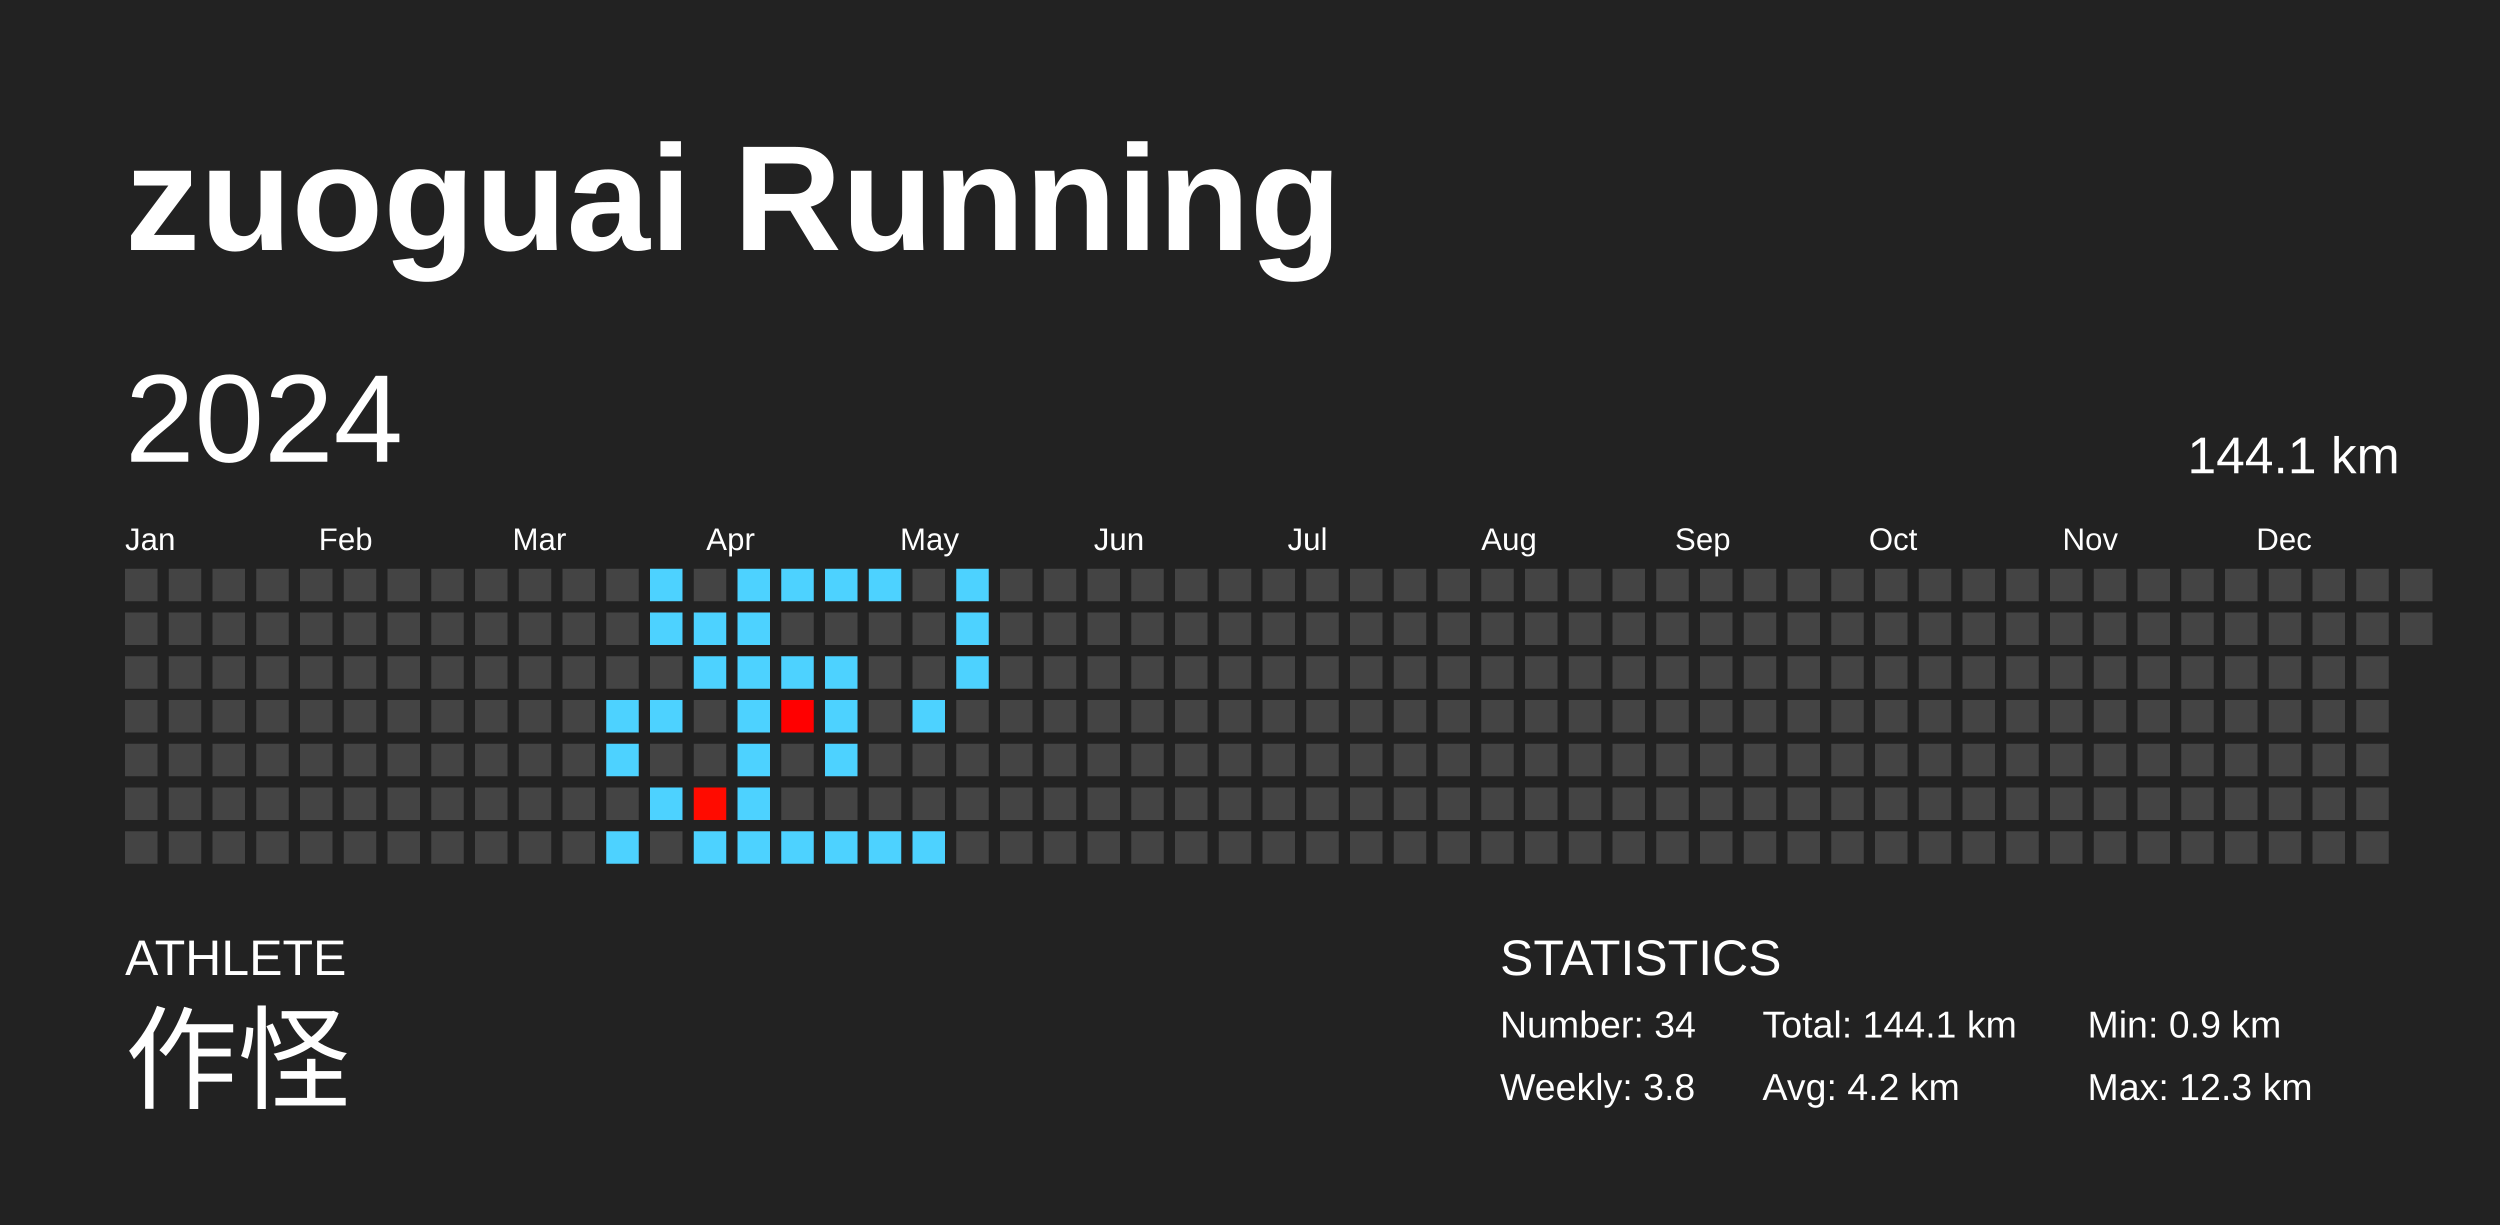
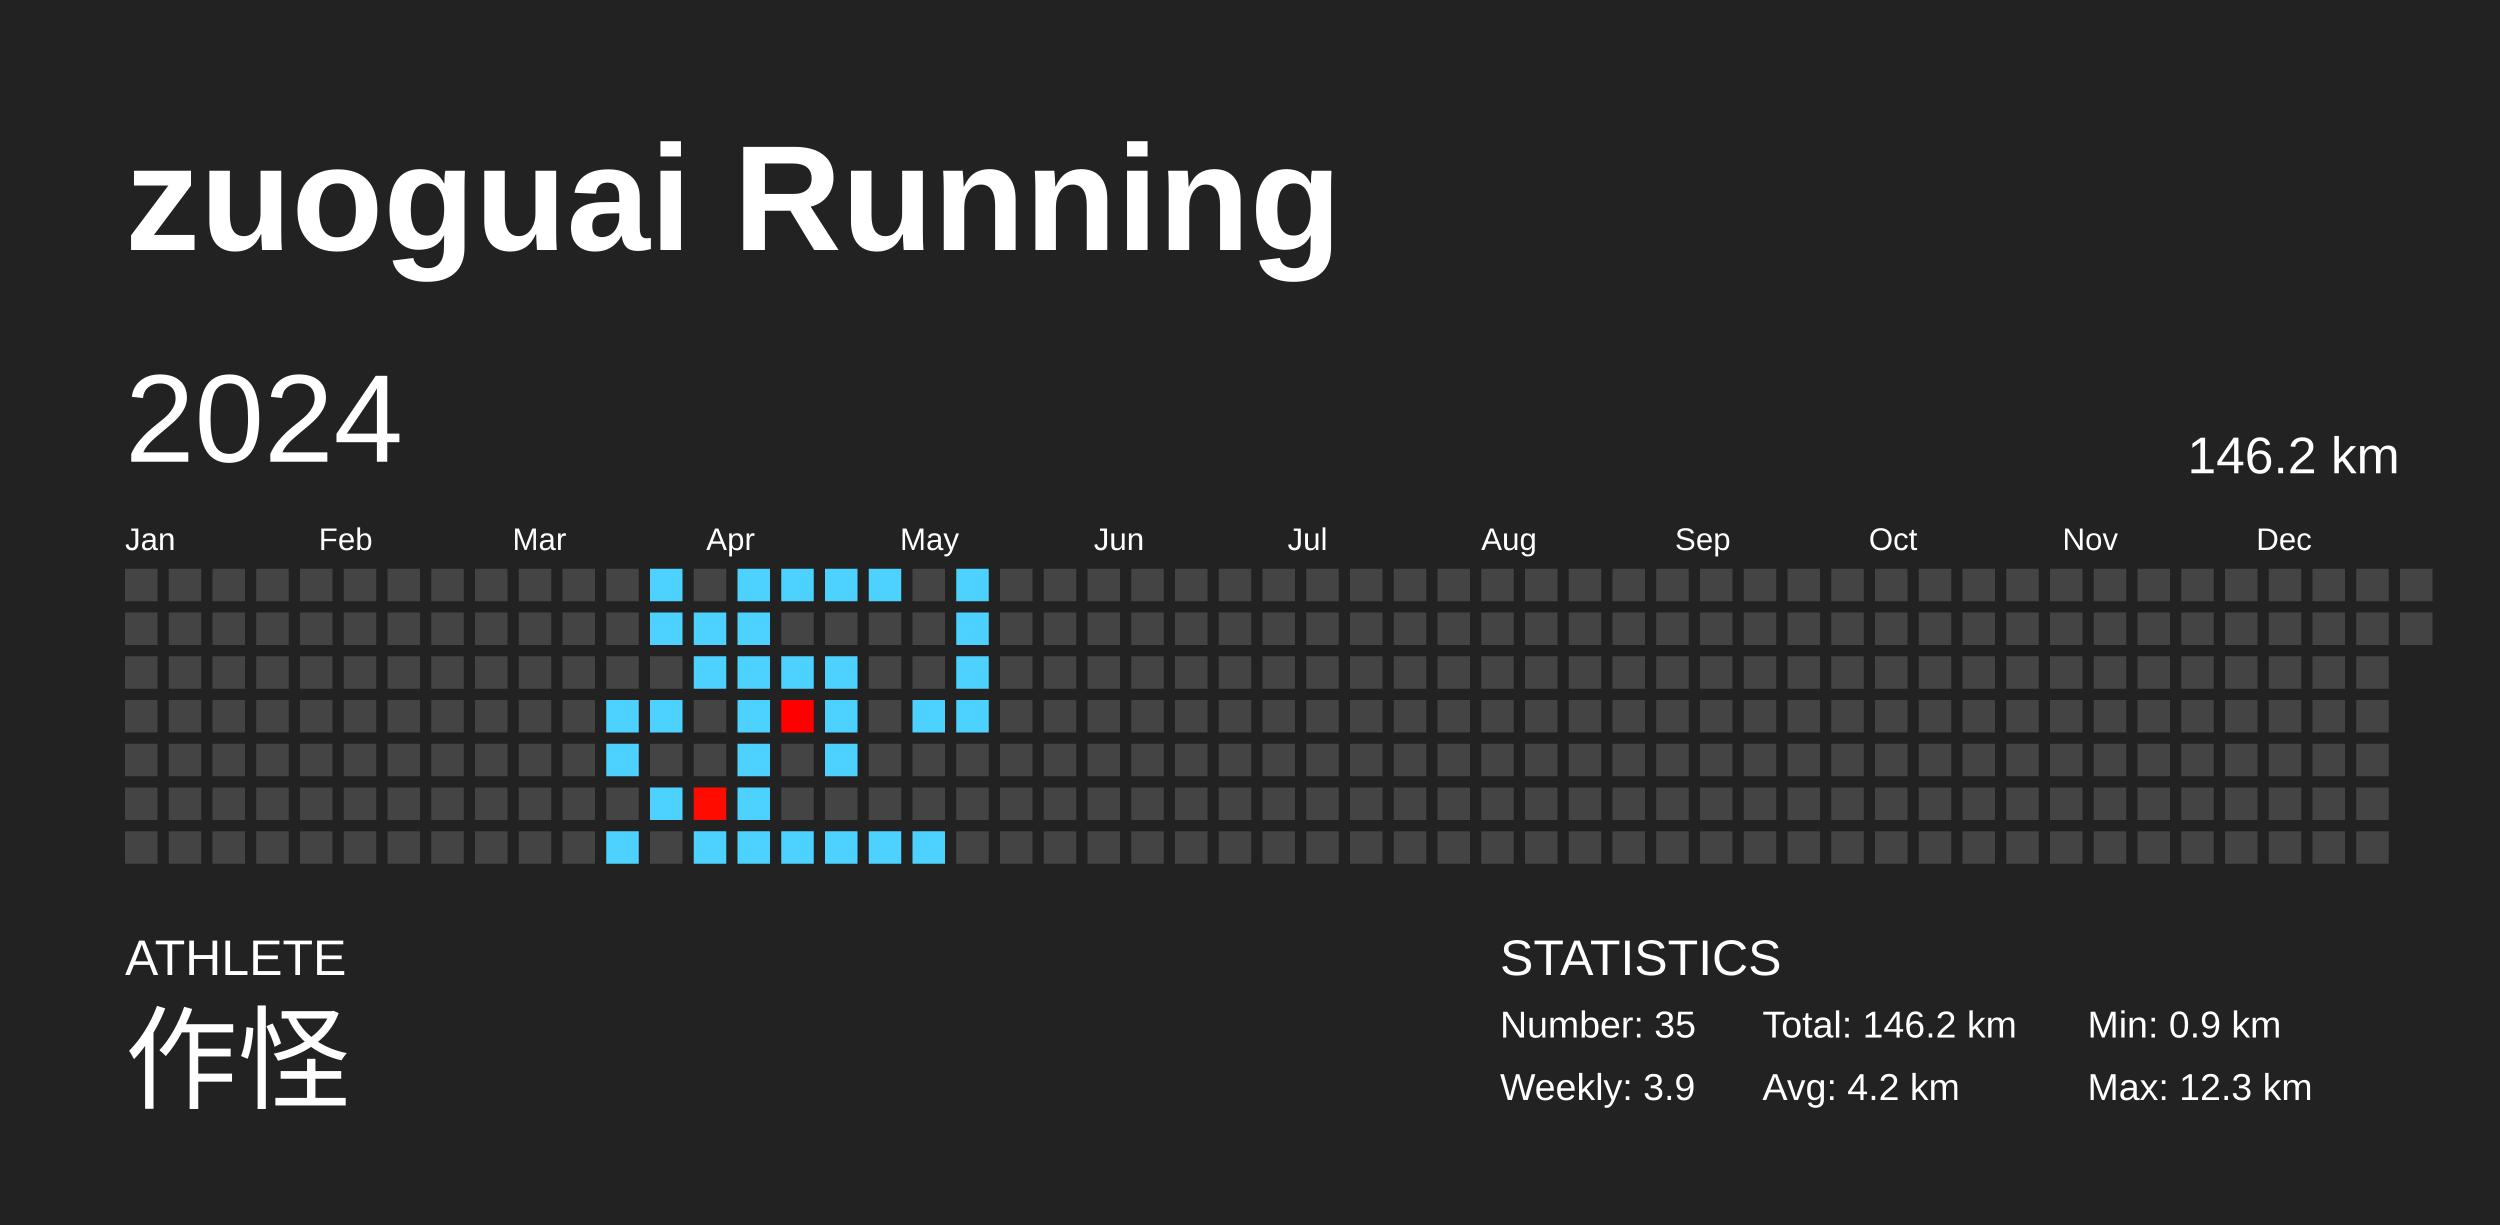
<svg xmlns="http://www.w3.org/2000/svg" baseProfile="full" height="98mm" version="1.1" viewBox="0,0,200,98" width="200mm">
  <defs />
  <rect fill="#222222" height="98" width="200" x="0" y="0" />
  <text fill="#FFFFFF" style="font-size:12px; font-family:Arial; font-weight:bold;" x="10" y="20">zuoguai Running</text>
  <text fill="#FFFFFF" style="font-size:4px; font-family:Arial" x="10" y="78">ATHLETE</text>
  <text fill="#FFFFFF" style="font-size:9px; font-family:Arial" x="10" y="88">作怪</text>
  <text fill="#FFFFFF" style="font-size:4px; font-family:Arial" x="120" y="78">STATISTICS</text>
-   <text fill="#FFFFFF" style="font-size:3px; font-family:Arial" x="120" y="83">Number: 34</text>
-   <text fill="#FFFFFF" style="font-size:3px; font-family:Arial" x="120" y="88">Weekly: 3.8</text>
-   <text fill="#FFFFFF" style="font-size:3px; font-family:Arial" x="141" y="83">Total: 144.1 km</text>
+   <text fill="#FFFFFF" style="font-size:3px; font-family:Arial" x="120" y="83">Number: 35</text>
+   <text fill="#FFFFFF" style="font-size:3px; font-family:Arial" x="120" y="88">Weekly: 3.9</text>
+   <text fill="#FFFFFF" style="font-size:3px; font-family:Arial" x="141" y="83">Total: 146.2 km</text>
  <text fill="#FFFFFF" style="font-size:3px; font-family:Arial" x="141" y="88">Avg: 4.2 km</text>
  <text fill="#FFFFFF" style="font-size:3px; font-family:Arial" x="167" y="83">Min: 0.9 km</text>
  <text fill="#FFFFFF" style="font-size:3px; font-family:Arial" x="167" y="88">Max: 12.3 km</text>
  <text dominant-baseline="hanging" fill="#FFFFFF" style="font-size:10.0px; font-family:Arial;" x="10" y="30">2024</text>
-   <text dominant-baseline="hanging" fill="#FFFFFF" style="font-size:4.125px; font-family:Arial;" x="175" y="35">144.1 km</text>
+   <text dominant-baseline="hanging" fill="#FFFFFF" style="font-size:4.125px; font-family:Arial;" x="175" y="35">146.2 km</text>
  <text fill="#FFFFFF" style="font-size:2.5px; font-family:Arial" x="10.0" y="44">Jan</text>
  <text fill="#FFFFFF" style="font-size:2.5px; font-family:Arial" x="25.5" y="44">Feb</text>
  <text fill="#FFFFFF" style="font-size:2.5px; font-family:Arial" x="41.0" y="44">Mar</text>
  <text fill="#FFFFFF" style="font-size:2.5px; font-family:Arial" x="56.5" y="44">Apr</text>
  <text fill="#FFFFFF" style="font-size:2.5px; font-family:Arial" x="72.0" y="44">May</text>
  <text fill="#FFFFFF" style="font-size:2.5px; font-family:Arial" x="87.5" y="44">Jun</text>
  <text fill="#FFFFFF" style="font-size:2.5px; font-family:Arial" x="103.0" y="44">Jul</text>
  <text fill="#FFFFFF" style="font-size:2.5px; font-family:Arial" x="118.5" y="44">Aug</text>
  <text fill="#FFFFFF" style="font-size:2.5px; font-family:Arial" x="134.0" y="44">Sep</text>
  <text fill="#FFFFFF" style="font-size:2.5px; font-family:Arial" x="149.5" y="44">Oct</text>
  <text fill="#FFFFFF" style="font-size:2.5px; font-family:Arial" x="165.0" y="44">Nov</text>
  <text fill="#FFFFFF" style="font-size:2.5px; font-family:Arial" x="180.5" y="44">Dec</text>
  <rect fill="#444444" height="2.6" width="2.6" x="10.0" y="45.5" />
  <rect fill="#444444" height="2.6" width="2.6" x="10.0" y="49.0" />
  <rect fill="#444444" height="2.6" width="2.6" x="10.0" y="52.5" />
  <rect fill="#444444" height="2.6" width="2.6" x="10.0" y="56.0" />
  <rect fill="#444444" height="2.6" width="2.6" x="10.0" y="59.5" />
  <rect fill="#444444" height="2.6" width="2.6" x="10.0" y="63.0" />
  <rect fill="#444444" height="2.6" width="2.6" x="10.0" y="66.5" />
  <rect fill="#444444" height="2.6" width="2.6" x="13.5" y="45.5" />
  <rect fill="#444444" height="2.6" width="2.6" x="13.5" y="49.0" />
  <rect fill="#444444" height="2.6" width="2.6" x="13.5" y="52.5" />
  <rect fill="#444444" height="2.6" width="2.6" x="13.5" y="56.0" />
  <rect fill="#444444" height="2.6" width="2.6" x="13.5" y="59.5" />
  <rect fill="#444444" height="2.6" width="2.6" x="13.5" y="63.0" />
  <rect fill="#444444" height="2.6" width="2.6" x="13.5" y="66.5" />
  <rect fill="#444444" height="2.6" width="2.6" x="17.0" y="45.5" />
  <rect fill="#444444" height="2.6" width="2.6" x="17.0" y="49.0" />
  <rect fill="#444444" height="2.6" width="2.6" x="17.0" y="52.5" />
  <rect fill="#444444" height="2.6" width="2.6" x="17.0" y="56.0" />
  <rect fill="#444444" height="2.6" width="2.6" x="17.0" y="59.5" />
  <rect fill="#444444" height="2.6" width="2.6" x="17.0" y="63.0" />
  <rect fill="#444444" height="2.6" width="2.6" x="17.0" y="66.5" />
  <rect fill="#444444" height="2.6" width="2.6" x="20.5" y="45.5" />
  <rect fill="#444444" height="2.6" width="2.6" x="20.5" y="49.0" />
  <rect fill="#444444" height="2.6" width="2.6" x="20.5" y="52.5" />
  <rect fill="#444444" height="2.6" width="2.6" x="20.5" y="56.0" />
  <rect fill="#444444" height="2.6" width="2.6" x="20.5" y="59.5" />
  <rect fill="#444444" height="2.6" width="2.6" x="20.5" y="63.0" />
  <rect fill="#444444" height="2.6" width="2.6" x="20.5" y="66.5" />
  <rect fill="#444444" height="2.6" width="2.6" x="24.0" y="45.5" />
  <rect fill="#444444" height="2.6" width="2.6" x="24.0" y="49.0" />
  <rect fill="#444444" height="2.6" width="2.6" x="24.0" y="52.5" />
  <rect fill="#444444" height="2.6" width="2.6" x="24.0" y="56.0" />
  <rect fill="#444444" height="2.6" width="2.6" x="24.0" y="59.5" />
  <rect fill="#444444" height="2.6" width="2.6" x="24.0" y="63.0" />
  <rect fill="#444444" height="2.6" width="2.6" x="24.0" y="66.5" />
  <rect fill="#444444" height="2.6" width="2.6" x="27.5" y="45.5" />
  <rect fill="#444444" height="2.6" width="2.6" x="27.5" y="49.0" />
  <rect fill="#444444" height="2.6" width="2.6" x="27.5" y="52.5" />
  <rect fill="#444444" height="2.6" width="2.6" x="27.5" y="56.0" />
  <rect fill="#444444" height="2.6" width="2.6" x="27.5" y="59.5" />
  <rect fill="#444444" height="2.6" width="2.6" x="27.5" y="63.0" />
  <rect fill="#444444" height="2.6" width="2.6" x="27.5" y="66.5" />
  <rect fill="#444444" height="2.6" width="2.6" x="31.0" y="45.5" />
  <rect fill="#444444" height="2.6" width="2.6" x="31.0" y="49.0" />
  <rect fill="#444444" height="2.6" width="2.6" x="31.0" y="52.5" />
  <rect fill="#444444" height="2.6" width="2.6" x="31.0" y="56.0" />
  <rect fill="#444444" height="2.6" width="2.6" x="31.0" y="59.5" />
  <rect fill="#444444" height="2.6" width="2.6" x="31.0" y="63.0" />
  <rect fill="#444444" height="2.6" width="2.6" x="31.0" y="66.5" />
  <rect fill="#444444" height="2.6" width="2.6" x="34.5" y="45.5" />
  <rect fill="#444444" height="2.6" width="2.6" x="34.5" y="49.0" />
  <rect fill="#444444" height="2.6" width="2.6" x="34.5" y="52.5" />
  <rect fill="#444444" height="2.6" width="2.6" x="34.5" y="56.0" />
  <rect fill="#444444" height="2.6" width="2.6" x="34.5" y="59.5" />
  <rect fill="#444444" height="2.6" width="2.6" x="34.5" y="63.0" />
  <rect fill="#444444" height="2.6" width="2.6" x="34.5" y="66.5" />
  <rect fill="#444444" height="2.6" width="2.6" x="38.0" y="45.5" />
  <rect fill="#444444" height="2.6" width="2.6" x="38.0" y="49.0" />
  <rect fill="#444444" height="2.6" width="2.6" x="38.0" y="52.5" />
  <rect fill="#444444" height="2.6" width="2.6" x="38.0" y="56.0" />
  <rect fill="#444444" height="2.6" width="2.6" x="38.0" y="59.5" />
  <rect fill="#444444" height="2.6" width="2.6" x="38.0" y="63.0" />
  <rect fill="#444444" height="2.6" width="2.6" x="38.0" y="66.5" />
  <rect fill="#444444" height="2.6" width="2.6" x="41.5" y="45.5" />
  <rect fill="#444444" height="2.6" width="2.6" x="41.5" y="49.0" />
  <rect fill="#444444" height="2.6" width="2.6" x="41.5" y="52.5" />
  <rect fill="#444444" height="2.6" width="2.6" x="41.5" y="56.0" />
  <rect fill="#444444" height="2.6" width="2.6" x="41.5" y="59.5" />
  <rect fill="#444444" height="2.6" width="2.6" x="41.5" y="63.0" />
  <rect fill="#444444" height="2.6" width="2.6" x="41.5" y="66.5" />
  <rect fill="#444444" height="2.6" width="2.6" x="45.0" y="45.5" />
  <rect fill="#444444" height="2.6" width="2.6" x="45.0" y="49.0" />
  <rect fill="#444444" height="2.6" width="2.6" x="45.0" y="52.5" />
  <rect fill="#444444" height="2.6" width="2.6" x="45.0" y="56.0" />
  <rect fill="#444444" height="2.6" width="2.6" x="45.0" y="59.5" />
  <rect fill="#444444" height="2.6" width="2.6" x="45.0" y="63.0" />
  <rect fill="#444444" height="2.6" width="2.6" x="45.0" y="66.5" />
  <rect fill="#444444" height="2.6" width="2.6" x="48.5" y="45.5" />
  <rect fill="#444444" height="2.6" width="2.6" x="48.5" y="49.0" />
  <rect fill="#444444" height="2.6" width="2.6" x="48.5" y="52.5" />
  <rect fill="#4dd2ff" height="2.6" width="2.6" x="48.5" y="56.0" />
  <rect fill="#4dd2ff" height="2.6" width="2.6" x="48.5" y="59.5" />
  <rect fill="#444444" height="2.6" width="2.6" x="48.5" y="63.0" />
  <rect fill="#4dd2ff" height="2.6" width="2.6" x="48.5" y="66.5" />
  <rect fill="#4dd2ff" height="2.6" width="2.6" x="52.0" y="45.5" />
  <rect fill="#4dd2ff" height="2.6" width="2.6" x="52.0" y="49.0" />
  <rect fill="#444444" height="2.6" width="2.6" x="52.0" y="52.5" />
  <rect fill="#4dd2ff" height="2.6" width="2.6" x="52.0" y="56.0" />
  <rect fill="#444444" height="2.6" width="2.6" x="52.0" y="59.5" />
  <rect fill="#4dd2ff" height="2.6" width="2.6" x="52.0" y="63.0" />
  <rect fill="#444444" height="2.6" width="2.6" x="52.0" y="66.5" />
  <rect fill="#444444" height="2.6" width="2.6" x="55.5" y="45.5" />
  <rect fill="#4dd2ff" height="2.6" width="2.6" x="55.5" y="49.0" />
  <rect fill="#4dd2ff" height="2.6" width="2.6" x="55.5" y="52.5" />
  <rect fill="#444444" height="2.6" width="2.6" x="55.5" y="56.0" />
  <rect fill="#444444" height="2.6" width="2.6" x="55.5" y="59.5" />
  <rect fill="#ff0b00" height="2.6" width="2.6" x="55.5" y="63.0" />
  <rect fill="#4dd2ff" height="2.6" width="2.6" x="55.5" y="66.5" />
  <rect fill="#4dd2ff" height="2.6" width="2.6" x="59.0" y="45.5" />
  <rect fill="#4dd2ff" height="2.6" width="2.6" x="59.0" y="49.0" />
  <rect fill="#4dd2ff" height="2.6" width="2.6" x="59.0" y="52.5" />
  <rect fill="#4dd2ff" height="2.6" width="2.6" x="59.0" y="56.0" />
  <rect fill="#4dd2ff" height="2.6" width="2.6" x="59.0" y="59.5" />
  <rect fill="#4dd2ff" height="2.6" width="2.6" x="59.0" y="63.0" />
  <rect fill="#4dd2ff" height="2.6" width="2.6" x="59.0" y="66.5" />
  <rect fill="#4dd2ff" height="2.6" width="2.6" x="62.5" y="45.5" />
  <rect fill="#444444" height="2.6" width="2.6" x="62.5" y="49.0" />
  <rect fill="#4dd2ff" height="2.6" width="2.6" x="62.5" y="52.5" />
  <rect fill="#ff0000" height="2.6" width="2.6" x="62.5" y="56.0" />
  <rect fill="#444444" height="2.6" width="2.6" x="62.5" y="59.5" />
  <rect fill="#444444" height="2.6" width="2.6" x="62.5" y="63.0" />
  <rect fill="#4dd2ff" height="2.6" width="2.6" x="62.5" y="66.5" />
  <rect fill="#4dd2ff" height="2.6" width="2.6" x="66.0" y="45.5" />
  <rect fill="#444444" height="2.6" width="2.6" x="66.0" y="49.0" />
  <rect fill="#4dd2ff" height="2.6" width="2.6" x="66.0" y="52.5" />
  <rect fill="#4dd2ff" height="2.6" width="2.6" x="66.0" y="56.0" />
  <rect fill="#4dd2ff" height="2.6" width="2.6" x="66.0" y="59.5" />
  <rect fill="#444444" height="2.6" width="2.6" x="66.0" y="63.0" />
  <rect fill="#4dd2ff" height="2.6" width="2.6" x="66.0" y="66.5" />
  <rect fill="#4dd2ff" height="2.6" width="2.6" x="69.5" y="45.5" />
  <rect fill="#444444" height="2.6" width="2.6" x="69.5" y="49.0" />
  <rect fill="#444444" height="2.6" width="2.6" x="69.5" y="52.5" />
  <rect fill="#444444" height="2.6" width="2.6" x="69.5" y="56.0" />
  <rect fill="#444444" height="2.6" width="2.6" x="69.5" y="59.5" />
  <rect fill="#444444" height="2.6" width="2.6" x="69.5" y="63.0" />
  <rect fill="#4dd2ff" height="2.6" width="2.6" x="69.5" y="66.5" />
  <rect fill="#444444" height="2.6" width="2.6" x="73.0" y="45.5" />
  <rect fill="#444444" height="2.6" width="2.6" x="73.0" y="49.0" />
  <rect fill="#444444" height="2.6" width="2.6" x="73.0" y="52.5" />
  <rect fill="#4dd2ff" height="2.6" width="2.6" x="73.0" y="56.0" />
  <rect fill="#444444" height="2.6" width="2.6" x="73.0" y="59.5" />
  <rect fill="#444444" height="2.6" width="2.6" x="73.0" y="63.0" />
  <rect fill="#4dd2ff" height="2.6" width="2.6" x="73.0" y="66.5" />
  <rect fill="#4dd2ff" height="2.6" width="2.6" x="76.5" y="45.5" />
  <rect fill="#4dd2ff" height="2.6" width="2.6" x="76.5" y="49.0" />
  <rect fill="#4dd2ff" height="2.6" width="2.6" x="76.5" y="52.5" />
-   <rect fill="#444444" height="2.6" width="2.6" x="76.5" y="56.0" />
+   <rect fill="#4dd2ff" height="2.6" width="2.6" x="76.5" y="56.0" />
  <rect fill="#444444" height="2.6" width="2.6" x="76.5" y="59.5" />
  <rect fill="#444444" height="2.6" width="2.6" x="76.5" y="63.0" />
  <rect fill="#444444" height="2.6" width="2.6" x="76.5" y="66.5" />
  <rect fill="#444444" height="2.6" width="2.6" x="80.0" y="45.5" />
  <rect fill="#444444" height="2.6" width="2.6" x="80.0" y="49.0" />
  <rect fill="#444444" height="2.6" width="2.6" x="80.0" y="52.5" />
  <rect fill="#444444" height="2.6" width="2.6" x="80.0" y="56.0" />
  <rect fill="#444444" height="2.6" width="2.6" x="80.0" y="59.5" />
  <rect fill="#444444" height="2.6" width="2.6" x="80.0" y="63.0" />
  <rect fill="#444444" height="2.6" width="2.6" x="80.0" y="66.5" />
  <rect fill="#444444" height="2.6" width="2.6" x="83.5" y="45.5" />
  <rect fill="#444444" height="2.6" width="2.6" x="83.5" y="49.0" />
  <rect fill="#444444" height="2.6" width="2.6" x="83.5" y="52.5" />
  <rect fill="#444444" height="2.6" width="2.6" x="83.5" y="56.0" />
  <rect fill="#444444" height="2.6" width="2.6" x="83.5" y="59.5" />
  <rect fill="#444444" height="2.6" width="2.6" x="83.5" y="63.0" />
  <rect fill="#444444" height="2.6" width="2.6" x="83.5" y="66.5" />
  <rect fill="#444444" height="2.6" width="2.6" x="87.0" y="45.5" />
  <rect fill="#444444" height="2.6" width="2.6" x="87.0" y="49.0" />
  <rect fill="#444444" height="2.6" width="2.6" x="87.0" y="52.5" />
  <rect fill="#444444" height="2.6" width="2.6" x="87.0" y="56.0" />
  <rect fill="#444444" height="2.6" width="2.6" x="87.0" y="59.5" />
  <rect fill="#444444" height="2.6" width="2.6" x="87.0" y="63.0" />
  <rect fill="#444444" height="2.6" width="2.6" x="87.0" y="66.5" />
  <rect fill="#444444" height="2.6" width="2.6" x="90.5" y="45.5" />
  <rect fill="#444444" height="2.6" width="2.6" x="90.5" y="49.0" />
  <rect fill="#444444" height="2.6" width="2.6" x="90.5" y="52.5" />
  <rect fill="#444444" height="2.6" width="2.6" x="90.5" y="56.0" />
  <rect fill="#444444" height="2.6" width="2.6" x="90.5" y="59.5" />
  <rect fill="#444444" height="2.6" width="2.6" x="90.5" y="63.0" />
  <rect fill="#444444" height="2.6" width="2.6" x="90.5" y="66.5" />
  <rect fill="#444444" height="2.6" width="2.6" x="94.0" y="45.5" />
  <rect fill="#444444" height="2.6" width="2.6" x="94.0" y="49.0" />
  <rect fill="#444444" height="2.6" width="2.6" x="94.0" y="52.5" />
  <rect fill="#444444" height="2.6" width="2.6" x="94.0" y="56.0" />
  <rect fill="#444444" height="2.6" width="2.6" x="94.0" y="59.5" />
  <rect fill="#444444" height="2.6" width="2.6" x="94.0" y="63.0" />
  <rect fill="#444444" height="2.6" width="2.6" x="94.0" y="66.5" />
  <rect fill="#444444" height="2.6" width="2.6" x="97.5" y="45.5" />
  <rect fill="#444444" height="2.6" width="2.6" x="97.5" y="49.0" />
  <rect fill="#444444" height="2.6" width="2.6" x="97.5" y="52.5" />
  <rect fill="#444444" height="2.6" width="2.6" x="97.5" y="56.0" />
  <rect fill="#444444" height="2.6" width="2.6" x="97.5" y="59.5" />
  <rect fill="#444444" height="2.6" width="2.6" x="97.5" y="63.0" />
  <rect fill="#444444" height="2.6" width="2.6" x="97.5" y="66.5" />
  <rect fill="#444444" height="2.6" width="2.6" x="101.0" y="45.5" />
  <rect fill="#444444" height="2.6" width="2.6" x="101.0" y="49.0" />
  <rect fill="#444444" height="2.6" width="2.6" x="101.0" y="52.5" />
  <rect fill="#444444" height="2.6" width="2.6" x="101.0" y="56.0" />
  <rect fill="#444444" height="2.6" width="2.6" x="101.0" y="59.5" />
  <rect fill="#444444" height="2.6" width="2.6" x="101.0" y="63.0" />
  <rect fill="#444444" height="2.6" width="2.6" x="101.0" y="66.5" />
  <rect fill="#444444" height="2.6" width="2.6" x="104.5" y="45.5" />
  <rect fill="#444444" height="2.6" width="2.6" x="104.5" y="49.0" />
  <rect fill="#444444" height="2.6" width="2.6" x="104.5" y="52.5" />
  <rect fill="#444444" height="2.6" width="2.6" x="104.5" y="56.0" />
  <rect fill="#444444" height="2.6" width="2.6" x="104.5" y="59.5" />
  <rect fill="#444444" height="2.6" width="2.6" x="104.5" y="63.0" />
  <rect fill="#444444" height="2.6" width="2.6" x="104.5" y="66.5" />
  <rect fill="#444444" height="2.6" width="2.6" x="108.0" y="45.5" />
  <rect fill="#444444" height="2.6" width="2.6" x="108.0" y="49.0" />
  <rect fill="#444444" height="2.6" width="2.6" x="108.0" y="52.5" />
  <rect fill="#444444" height="2.6" width="2.6" x="108.0" y="56.0" />
  <rect fill="#444444" height="2.6" width="2.6" x="108.0" y="59.5" />
  <rect fill="#444444" height="2.6" width="2.6" x="108.0" y="63.0" />
  <rect fill="#444444" height="2.6" width="2.6" x="108.0" y="66.5" />
  <rect fill="#444444" height="2.6" width="2.6" x="111.5" y="45.5" />
  <rect fill="#444444" height="2.6" width="2.6" x="111.5" y="49.0" />
  <rect fill="#444444" height="2.6" width="2.6" x="111.5" y="52.5" />
  <rect fill="#444444" height="2.6" width="2.6" x="111.5" y="56.0" />
  <rect fill="#444444" height="2.6" width="2.6" x="111.5" y="59.5" />
  <rect fill="#444444" height="2.6" width="2.6" x="111.5" y="63.0" />
  <rect fill="#444444" height="2.6" width="2.6" x="111.5" y="66.5" />
  <rect fill="#444444" height="2.6" width="2.6" x="115.0" y="45.5" />
  <rect fill="#444444" height="2.6" width="2.6" x="115.0" y="49.0" />
  <rect fill="#444444" height="2.6" width="2.6" x="115.0" y="52.5" />
  <rect fill="#444444" height="2.6" width="2.6" x="115.0" y="56.0" />
  <rect fill="#444444" height="2.6" width="2.6" x="115.0" y="59.5" />
  <rect fill="#444444" height="2.6" width="2.6" x="115.0" y="63.0" />
  <rect fill="#444444" height="2.6" width="2.6" x="115.0" y="66.5" />
  <rect fill="#444444" height="2.6" width="2.6" x="118.5" y="45.5" />
  <rect fill="#444444" height="2.6" width="2.6" x="118.5" y="49.0" />
  <rect fill="#444444" height="2.6" width="2.6" x="118.5" y="52.5" />
  <rect fill="#444444" height="2.6" width="2.6" x="118.5" y="56.0" />
  <rect fill="#444444" height="2.6" width="2.6" x="118.5" y="59.5" />
  <rect fill="#444444" height="2.6" width="2.6" x="118.5" y="63.0" />
  <rect fill="#444444" height="2.6" width="2.6" x="118.5" y="66.5" />
  <rect fill="#444444" height="2.6" width="2.6" x="122.0" y="45.5" />
  <rect fill="#444444" height="2.6" width="2.6" x="122.0" y="49.0" />
  <rect fill="#444444" height="2.6" width="2.6" x="122.0" y="52.5" />
  <rect fill="#444444" height="2.6" width="2.6" x="122.0" y="56.0" />
  <rect fill="#444444" height="2.6" width="2.6" x="122.0" y="59.5" />
  <rect fill="#444444" height="2.6" width="2.6" x="122.0" y="63.0" />
  <rect fill="#444444" height="2.6" width="2.6" x="122.0" y="66.5" />
  <rect fill="#444444" height="2.6" width="2.6" x="125.5" y="45.5" />
  <rect fill="#444444" height="2.6" width="2.6" x="125.5" y="49.0" />
  <rect fill="#444444" height="2.6" width="2.6" x="125.5" y="52.5" />
  <rect fill="#444444" height="2.6" width="2.6" x="125.5" y="56.0" />
  <rect fill="#444444" height="2.6" width="2.6" x="125.5" y="59.5" />
  <rect fill="#444444" height="2.6" width="2.6" x="125.5" y="63.0" />
  <rect fill="#444444" height="2.6" width="2.6" x="125.5" y="66.5" />
  <rect fill="#444444" height="2.6" width="2.6" x="129.0" y="45.5" />
  <rect fill="#444444" height="2.6" width="2.6" x="129.0" y="49.0" />
  <rect fill="#444444" height="2.6" width="2.6" x="129.0" y="52.5" />
  <rect fill="#444444" height="2.6" width="2.6" x="129.0" y="56.0" />
  <rect fill="#444444" height="2.6" width="2.6" x="129.0" y="59.5" />
  <rect fill="#444444" height="2.6" width="2.6" x="129.0" y="63.0" />
  <rect fill="#444444" height="2.6" width="2.6" x="129.0" y="66.5" />
  <rect fill="#444444" height="2.6" width="2.6" x="132.5" y="45.5" />
  <rect fill="#444444" height="2.6" width="2.6" x="132.5" y="49.0" />
  <rect fill="#444444" height="2.6" width="2.6" x="132.5" y="52.5" />
  <rect fill="#444444" height="2.6" width="2.6" x="132.5" y="56.0" />
  <rect fill="#444444" height="2.6" width="2.6" x="132.5" y="59.5" />
  <rect fill="#444444" height="2.6" width="2.6" x="132.5" y="63.0" />
  <rect fill="#444444" height="2.6" width="2.6" x="132.5" y="66.5" />
  <rect fill="#444444" height="2.6" width="2.6" x="136.0" y="45.5" />
  <rect fill="#444444" height="2.6" width="2.6" x="136.0" y="49.0" />
  <rect fill="#444444" height="2.6" width="2.6" x="136.0" y="52.5" />
  <rect fill="#444444" height="2.6" width="2.6" x="136.0" y="56.0" />
  <rect fill="#444444" height="2.6" width="2.6" x="136.0" y="59.5" />
  <rect fill="#444444" height="2.6" width="2.6" x="136.0" y="63.0" />
  <rect fill="#444444" height="2.6" width="2.6" x="136.0" y="66.5" />
  <rect fill="#444444" height="2.6" width="2.6" x="139.5" y="45.5" />
  <rect fill="#444444" height="2.6" width="2.6" x="139.5" y="49.0" />
  <rect fill="#444444" height="2.6" width="2.6" x="139.5" y="52.5" />
  <rect fill="#444444" height="2.6" width="2.6" x="139.5" y="56.0" />
  <rect fill="#444444" height="2.6" width="2.6" x="139.5" y="59.5" />
  <rect fill="#444444" height="2.6" width="2.6" x="139.5" y="63.0" />
  <rect fill="#444444" height="2.6" width="2.6" x="139.5" y="66.5" />
  <rect fill="#444444" height="2.6" width="2.6" x="143.0" y="45.5" />
  <rect fill="#444444" height="2.6" width="2.6" x="143.0" y="49.0" />
  <rect fill="#444444" height="2.6" width="2.6" x="143.0" y="52.5" />
  <rect fill="#444444" height="2.6" width="2.6" x="143.0" y="56.0" />
  <rect fill="#444444" height="2.6" width="2.6" x="143.0" y="59.5" />
  <rect fill="#444444" height="2.6" width="2.6" x="143.0" y="63.0" />
  <rect fill="#444444" height="2.6" width="2.6" x="143.0" y="66.5" />
  <rect fill="#444444" height="2.6" width="2.6" x="146.5" y="45.5" />
  <rect fill="#444444" height="2.6" width="2.6" x="146.5" y="49.0" />
  <rect fill="#444444" height="2.6" width="2.6" x="146.5" y="52.5" />
  <rect fill="#444444" height="2.6" width="2.6" x="146.5" y="56.0" />
  <rect fill="#444444" height="2.6" width="2.6" x="146.5" y="59.5" />
  <rect fill="#444444" height="2.6" width="2.6" x="146.5" y="63.0" />
  <rect fill="#444444" height="2.6" width="2.6" x="146.5" y="66.5" />
  <rect fill="#444444" height="2.6" width="2.6" x="150.0" y="45.5" />
  <rect fill="#444444" height="2.6" width="2.6" x="150.0" y="49.0" />
  <rect fill="#444444" height="2.6" width="2.6" x="150.0" y="52.5" />
  <rect fill="#444444" height="2.6" width="2.6" x="150.0" y="56.0" />
  <rect fill="#444444" height="2.6" width="2.6" x="150.0" y="59.5" />
  <rect fill="#444444" height="2.6" width="2.6" x="150.0" y="63.0" />
  <rect fill="#444444" height="2.6" width="2.6" x="150.0" y="66.5" />
  <rect fill="#444444" height="2.6" width="2.6" x="153.5" y="45.5" />
  <rect fill="#444444" height="2.6" width="2.6" x="153.5" y="49.0" />
  <rect fill="#444444" height="2.6" width="2.6" x="153.5" y="52.5" />
  <rect fill="#444444" height="2.6" width="2.6" x="153.5" y="56.0" />
  <rect fill="#444444" height="2.6" width="2.6" x="153.5" y="59.5" />
  <rect fill="#444444" height="2.6" width="2.6" x="153.5" y="63.0" />
  <rect fill="#444444" height="2.6" width="2.6" x="153.5" y="66.5" />
  <rect fill="#444444" height="2.6" width="2.6" x="157.0" y="45.5" />
  <rect fill="#444444" height="2.6" width="2.6" x="157.0" y="49.0" />
  <rect fill="#444444" height="2.6" width="2.6" x="157.0" y="52.5" />
  <rect fill="#444444" height="2.6" width="2.6" x="157.0" y="56.0" />
  <rect fill="#444444" height="2.6" width="2.6" x="157.0" y="59.5" />
  <rect fill="#444444" height="2.6" width="2.6" x="157.0" y="63.0" />
  <rect fill="#444444" height="2.6" width="2.6" x="157.0" y="66.5" />
  <rect fill="#444444" height="2.6" width="2.6" x="160.5" y="45.5" />
  <rect fill="#444444" height="2.6" width="2.6" x="160.5" y="49.0" />
  <rect fill="#444444" height="2.6" width="2.6" x="160.5" y="52.5" />
  <rect fill="#444444" height="2.6" width="2.6" x="160.5" y="56.0" />
  <rect fill="#444444" height="2.6" width="2.6" x="160.5" y="59.5" />
  <rect fill="#444444" height="2.6" width="2.6" x="160.5" y="63.0" />
  <rect fill="#444444" height="2.6" width="2.6" x="160.5" y="66.5" />
  <rect fill="#444444" height="2.6" width="2.6" x="164.0" y="45.5" />
  <rect fill="#444444" height="2.6" width="2.6" x="164.0" y="49.0" />
  <rect fill="#444444" height="2.6" width="2.6" x="164.0" y="52.5" />
  <rect fill="#444444" height="2.6" width="2.6" x="164.0" y="56.0" />
  <rect fill="#444444" height="2.6" width="2.6" x="164.0" y="59.5" />
  <rect fill="#444444" height="2.6" width="2.6" x="164.0" y="63.0" />
  <rect fill="#444444" height="2.6" width="2.6" x="164.0" y="66.5" />
  <rect fill="#444444" height="2.6" width="2.6" x="167.5" y="45.5" />
  <rect fill="#444444" height="2.6" width="2.6" x="167.5" y="49.0" />
  <rect fill="#444444" height="2.6" width="2.6" x="167.5" y="52.5" />
  <rect fill="#444444" height="2.6" width="2.6" x="167.5" y="56.0" />
  <rect fill="#444444" height="2.6" width="2.6" x="167.5" y="59.5" />
  <rect fill="#444444" height="2.6" width="2.6" x="167.5" y="63.0" />
  <rect fill="#444444" height="2.6" width="2.6" x="167.5" y="66.5" />
  <rect fill="#444444" height="2.6" width="2.6" x="171.0" y="45.5" />
  <rect fill="#444444" height="2.6" width="2.6" x="171.0" y="49.0" />
  <rect fill="#444444" height="2.6" width="2.6" x="171.0" y="52.5" />
  <rect fill="#444444" height="2.6" width="2.6" x="171.0" y="56.0" />
  <rect fill="#444444" height="2.6" width="2.6" x="171.0" y="59.5" />
  <rect fill="#444444" height="2.6" width="2.6" x="171.0" y="63.0" />
  <rect fill="#444444" height="2.6" width="2.6" x="171.0" y="66.5" />
  <rect fill="#444444" height="2.6" width="2.6" x="174.5" y="45.5" />
  <rect fill="#444444" height="2.6" width="2.6" x="174.5" y="49.0" />
  <rect fill="#444444" height="2.6" width="2.6" x="174.5" y="52.5" />
  <rect fill="#444444" height="2.6" width="2.6" x="174.5" y="56.0" />
  <rect fill="#444444" height="2.6" width="2.6" x="174.5" y="59.5" />
  <rect fill="#444444" height="2.6" width="2.6" x="174.5" y="63.0" />
  <rect fill="#444444" height="2.6" width="2.6" x="174.5" y="66.5" />
  <rect fill="#444444" height="2.6" width="2.6" x="178.0" y="45.5" />
  <rect fill="#444444" height="2.6" width="2.6" x="178.0" y="49.0" />
  <rect fill="#444444" height="2.6" width="2.6" x="178.0" y="52.5" />
  <rect fill="#444444" height="2.6" width="2.6" x="178.0" y="56.0" />
  <rect fill="#444444" height="2.6" width="2.6" x="178.0" y="59.5" />
  <rect fill="#444444" height="2.6" width="2.6" x="178.0" y="63.0" />
  <rect fill="#444444" height="2.6" width="2.6" x="178.0" y="66.5" />
  <rect fill="#444444" height="2.6" width="2.6" x="181.5" y="45.5" />
  <rect fill="#444444" height="2.6" width="2.6" x="181.5" y="49.0" />
  <rect fill="#444444" height="2.6" width="2.6" x="181.5" y="52.5" />
  <rect fill="#444444" height="2.6" width="2.6" x="181.5" y="56.0" />
  <rect fill="#444444" height="2.6" width="2.6" x="181.5" y="59.5" />
  <rect fill="#444444" height="2.6" width="2.6" x="181.5" y="63.0" />
  <rect fill="#444444" height="2.6" width="2.6" x="181.5" y="66.5" />
  <rect fill="#444444" height="2.6" width="2.6" x="185.0" y="45.5" />
  <rect fill="#444444" height="2.6" width="2.6" x="185.0" y="49.0" />
  <rect fill="#444444" height="2.6" width="2.6" x="185.0" y="52.5" />
  <rect fill="#444444" height="2.6" width="2.6" x="185.0" y="56.0" />
  <rect fill="#444444" height="2.6" width="2.6" x="185.0" y="59.5" />
  <rect fill="#444444" height="2.6" width="2.6" x="185.0" y="63.0" />
  <rect fill="#444444" height="2.6" width="2.6" x="185.0" y="66.5" />
  <rect fill="#444444" height="2.6" width="2.6" x="188.5" y="45.5" />
  <rect fill="#444444" height="2.6" width="2.6" x="188.5" y="49.0" />
  <rect fill="#444444" height="2.6" width="2.6" x="188.5" y="52.5" />
  <rect fill="#444444" height="2.6" width="2.6" x="188.5" y="56.0" />
  <rect fill="#444444" height="2.6" width="2.6" x="188.5" y="59.5" />
  <rect fill="#444444" height="2.6" width="2.6" x="188.5" y="63.0" />
  <rect fill="#444444" height="2.6" width="2.6" x="188.5" y="66.5" />
  <rect fill="#444444" height="2.6" width="2.6" x="192.0" y="45.5" />
  <rect fill="#444444" height="2.6" width="2.6" x="192.0" y="49.0" />
</svg>
